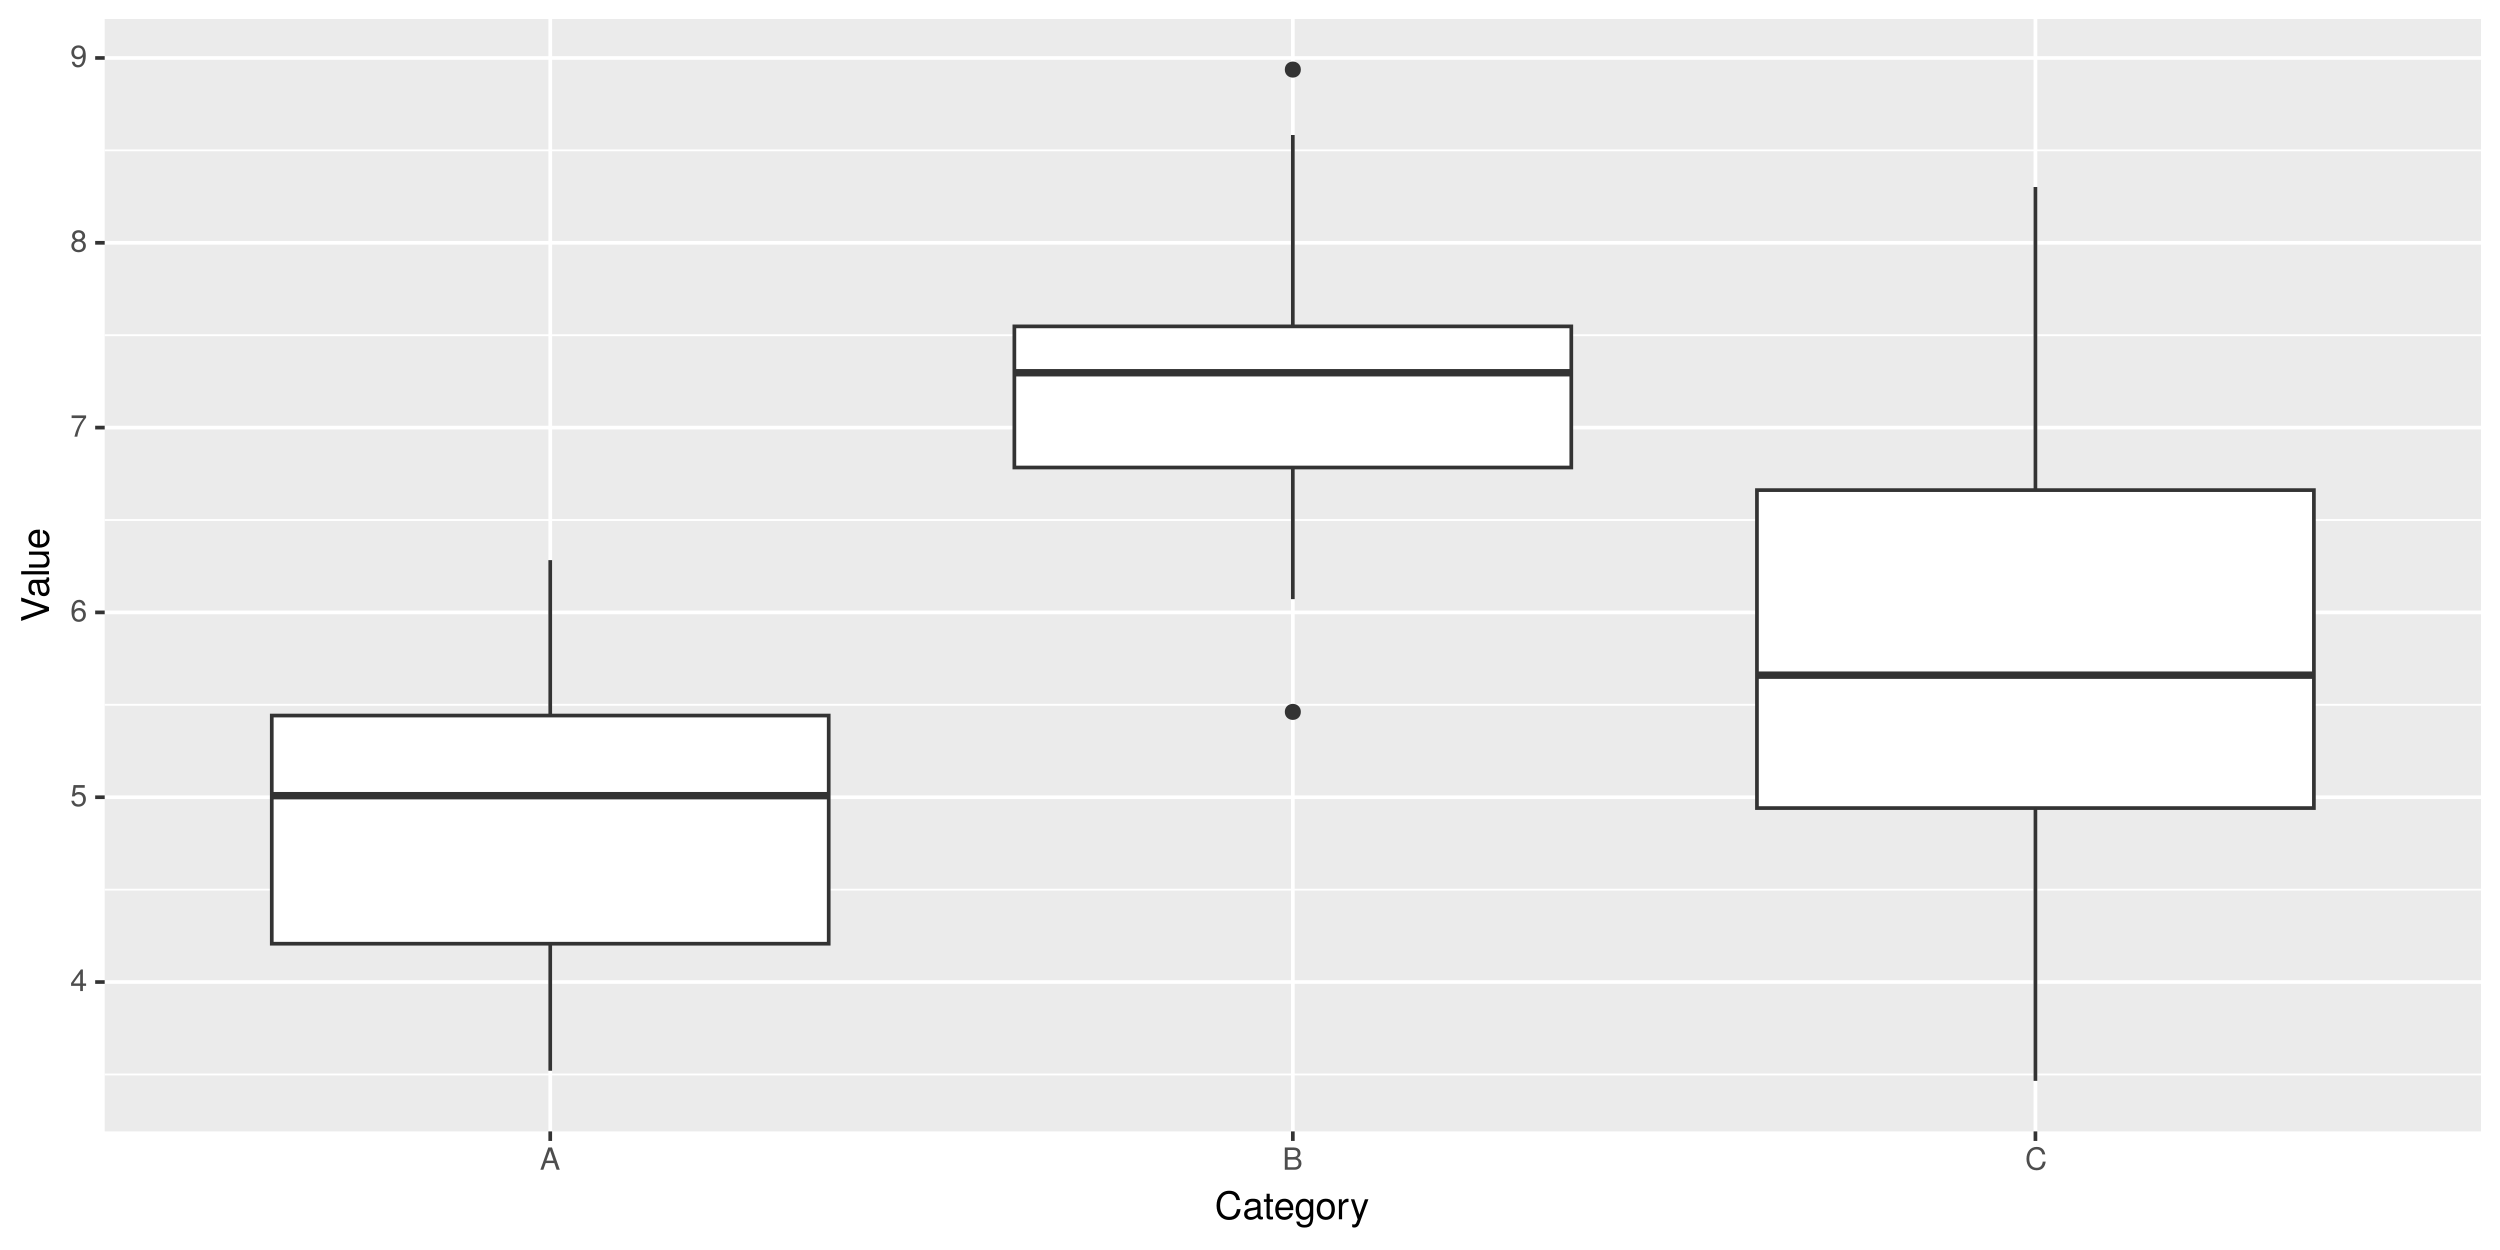
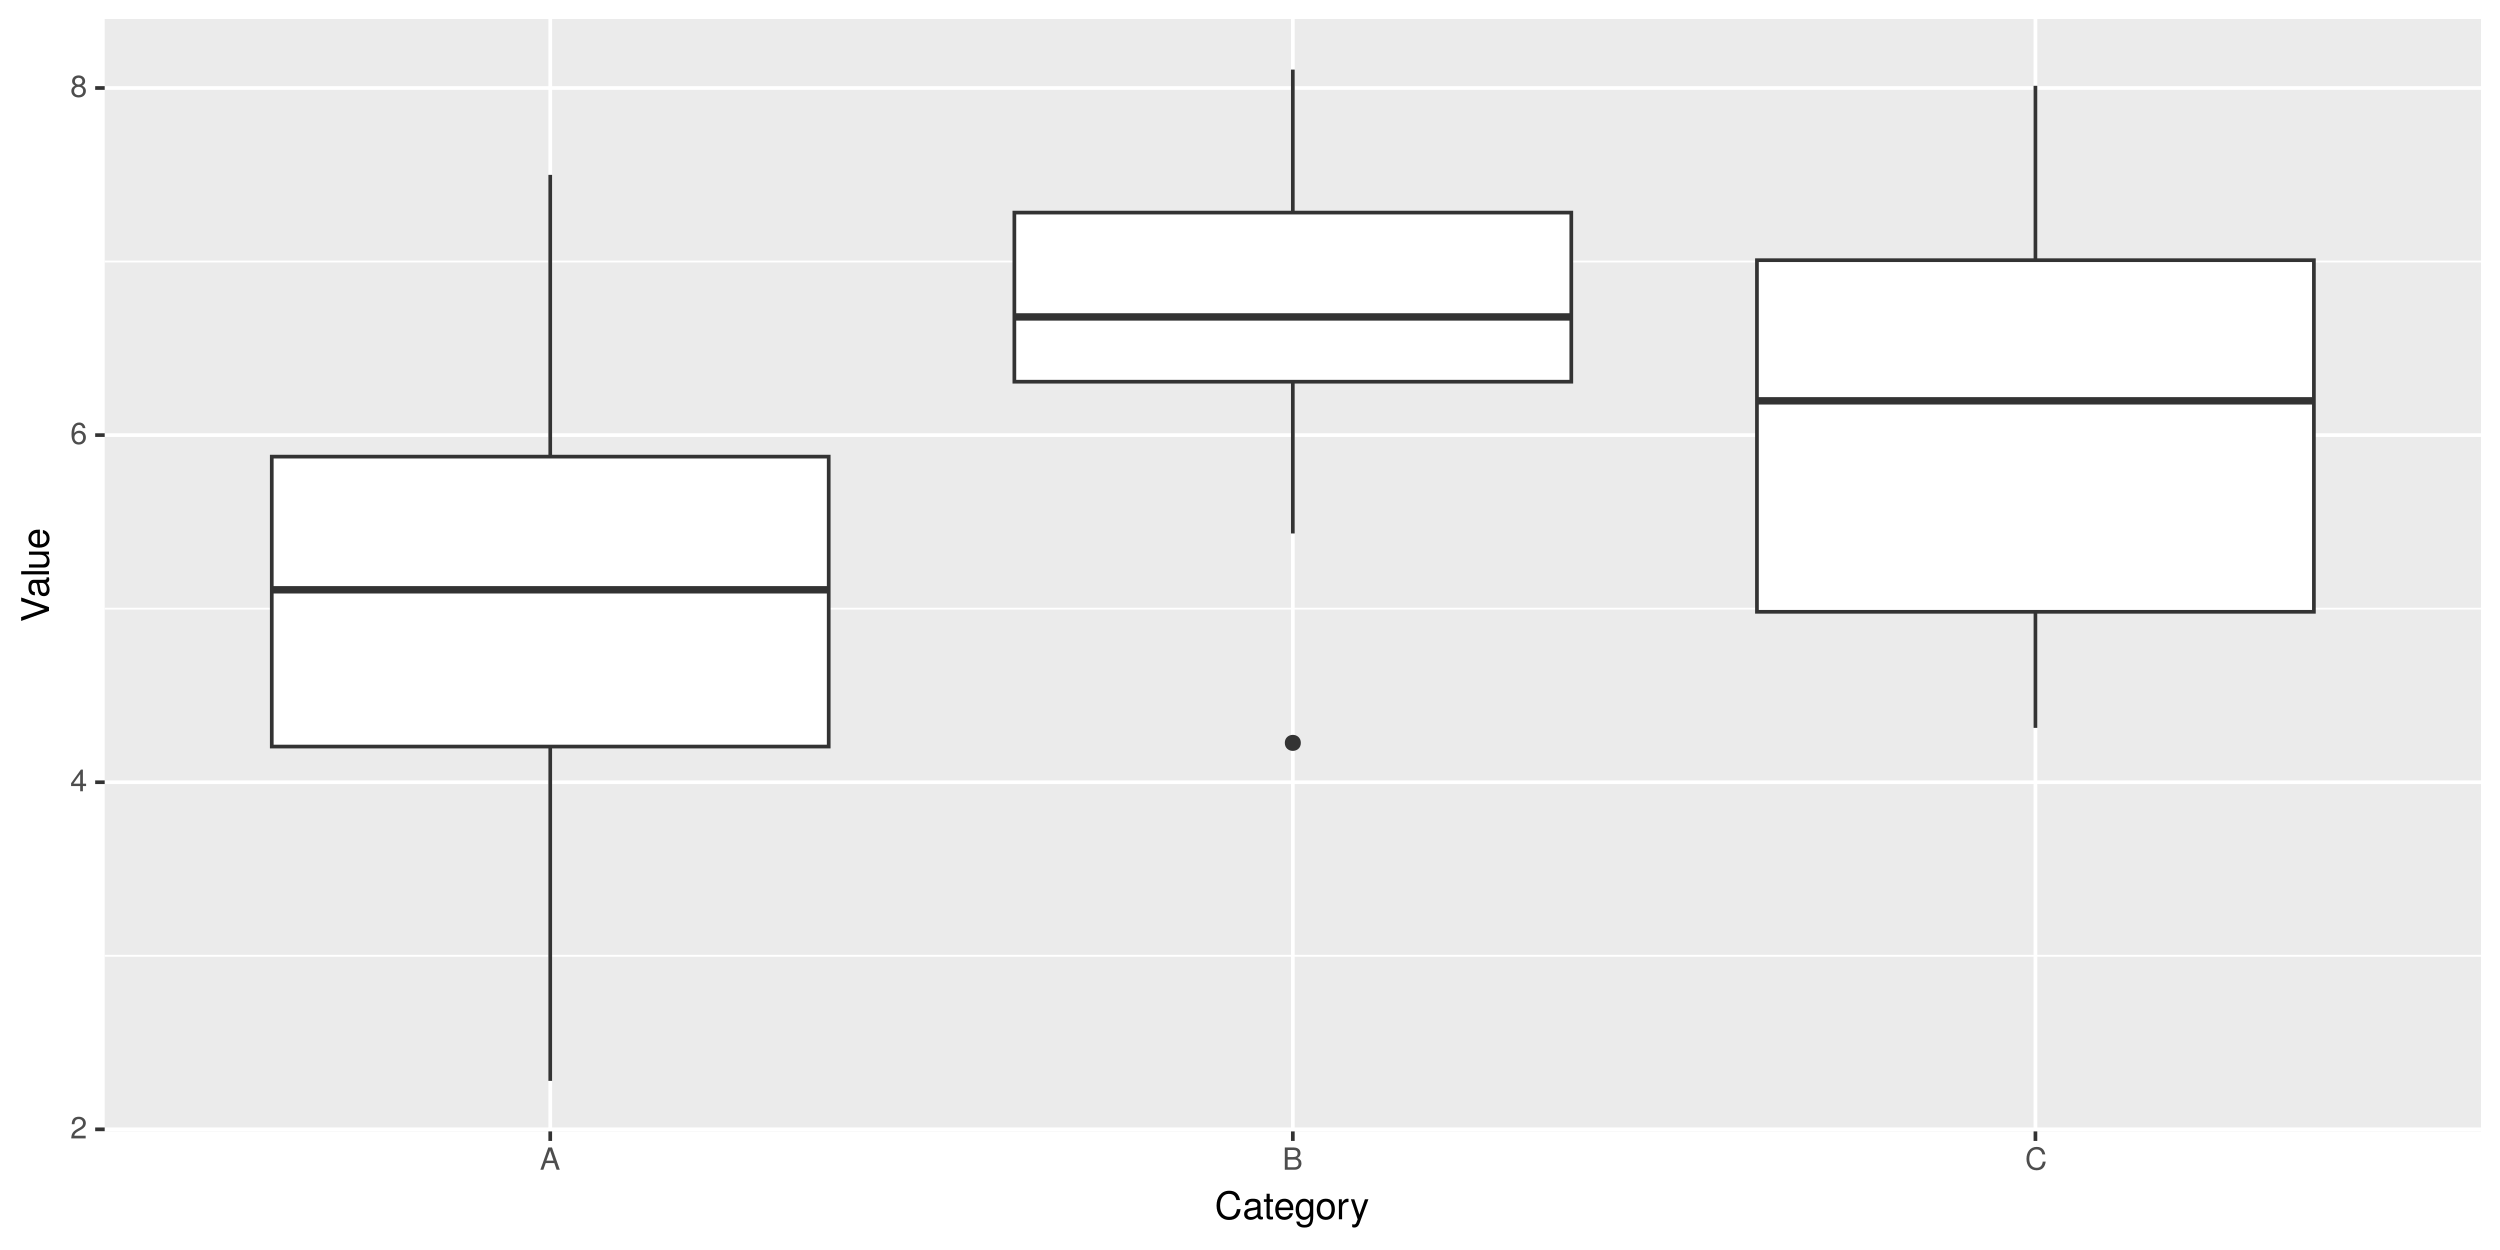
<svg xmlns="http://www.w3.org/2000/svg" xmlns:xlink="http://www.w3.org/1999/xlink" width="720" height="360" viewBox="0 0 720 360">
  <defs>
    <g>
      <g id="glyph-0-0">
-         <path d="M 4.578 -1.5 L 4.578 -2.188 L 3.656 -2.188 L 3.656 -6.234 L 3.078 -6.234 L 0.25 -2.312 L 0.25 -1.5 L 2.875 -1.5 L 2.875 0 L 3.656 0 L 3.656 -1.5 Z M 2.875 -2.188 L 0.922 -2.188 L 2.875 -4.922 Z M 2.875 -2.188 " />
+         <path d="M 4.5 -4.406 C 4.5 -5.469 3.672 -6.234 2.5 -6.234 C 1.219 -6.234 0.484 -5.594 0.438 -4.078 L 1.219 -4.078 C 1.281 -5.125 1.703 -5.562 2.469 -5.562 C 3.172 -5.562 3.703 -5.062 3.703 -4.391 C 3.703 -3.891 3.406 -3.469 2.859 -3.156 L 2.047 -2.703 C 0.75 -1.969 0.375 -1.375 0.297 0 L 4.453 0 L 4.453 -0.766 L 1.172 -0.766 C 1.25 -1.281 1.531 -1.594 2.297 -2.047 L 3.172 -2.531 C 4.047 -2.984 4.5 -3.641 4.5 -4.406 Z M 4.5 -4.406 " />
      </g>
      <g id="glyph-0-1">
-         <path d="M 4.516 -2.062 C 4.516 -3.297 3.688 -4.109 2.5 -4.109 C 2.062 -4.109 1.703 -4 1.344 -3.734 L 1.594 -5.344 L 4.188 -5.344 L 4.188 -6.109 L 0.969 -6.109 L 0.5 -2.844 L 1.219 -2.844 C 1.578 -3.266 1.875 -3.422 2.359 -3.422 C 3.188 -3.422 3.719 -2.891 3.719 -1.969 C 3.719 -1.062 3.203 -0.547 2.359 -0.547 C 1.688 -0.547 1.266 -0.891 1.078 -1.594 L 0.312 -1.594 C 0.562 -0.359 1.266 0.125 2.375 0.125 C 3.641 0.125 4.516 -0.75 4.516 -2.062 Z M 4.516 -2.062 " />
+         <path d="M 4.578 -1.5 L 4.578 -2.188 L 3.656 -2.188 L 3.656 -6.234 L 3.078 -6.234 L 0.25 -2.312 L 0.25 -1.5 L 2.875 -1.5 L 2.875 0 L 3.656 0 L 3.656 -1.5 Z M 2.875 -2.188 L 0.922 -2.188 L 2.875 -4.922 Z M 2.875 -2.188 " />
      </g>
      <g id="glyph-0-2">
        <path d="M 4.516 -1.938 C 4.516 -3.094 3.719 -3.875 2.609 -3.875 C 1.984 -3.875 1.5 -3.641 1.172 -3.188 C 1.172 -4.703 1.672 -5.547 2.562 -5.547 C 3.109 -5.547 3.484 -5.203 3.609 -4.609 L 4.375 -4.609 C 4.234 -5.625 3.562 -6.234 2.609 -6.234 C 1.156 -6.234 0.375 -5.016 0.375 -2.844 C 0.375 -0.891 1.047 0.125 2.469 0.125 C 3.656 0.125 4.516 -0.719 4.516 -1.938 Z M 3.719 -1.875 C 3.719 -1.094 3.188 -0.547 2.484 -0.547 C 1.766 -0.547 1.219 -1.125 1.219 -1.922 C 1.219 -2.688 1.734 -3.188 2.5 -3.188 C 3.25 -3.188 3.719 -2.703 3.719 -1.875 Z M 3.719 -1.875 " />
      </g>
      <g id="glyph-0-3">
-         <path d="M 4.578 -5.453 L 4.578 -6.109 L 0.406 -6.109 L 0.406 -5.344 L 3.781 -5.344 C 2.531 -3.781 1.656 -1.953 1.219 0 L 2.047 0 C 2.391 -2.016 3.266 -3.891 4.578 -5.453 Z M 4.578 -5.453 " />
+         <path d="M 4.516 -1.766 C 4.516 -2.453 4.156 -2.938 3.438 -3.281 C 4.078 -3.672 4.297 -3.984 4.297 -4.578 C 4.297 -5.547 3.531 -6.234 2.422 -6.234 C 1.312 -6.234 0.547 -5.547 0.547 -4.578 C 0.547 -4 0.75 -3.672 1.391 -3.281 C 0.672 -2.938 0.328 -2.453 0.328 -1.766 C 0.328 -0.625 1.188 0.125 2.422 0.125 C 3.656 0.125 4.516 -0.625 4.516 -1.766 Z M 3.5 -4.562 C 3.5 -3.969 3.062 -3.594 2.422 -3.594 C 1.766 -3.594 1.344 -3.969 1.344 -4.562 C 1.344 -5.156 1.766 -5.547 2.422 -5.547 C 3.078 -5.547 3.5 -5.156 3.5 -4.562 Z M 3.719 -1.75 C 3.719 -1.016 3.188 -0.547 2.406 -0.547 C 1.641 -0.547 1.125 -1.016 1.125 -1.75 C 1.125 -2.484 1.641 -2.938 2.422 -2.938 C 3.188 -2.938 3.719 -2.484 3.719 -1.75 Z M 3.719 -1.75 " />
      </g>
      <g id="glyph-0-4">
-         <path d="M 4.516 -1.766 C 4.516 -2.453 4.156 -2.938 3.438 -3.281 C 4.078 -3.672 4.297 -3.984 4.297 -4.578 C 4.297 -5.547 3.531 -6.234 2.422 -6.234 C 1.312 -6.234 0.547 -5.547 0.547 -4.578 C 0.547 -4 0.75 -3.672 1.391 -3.281 C 0.672 -2.938 0.328 -2.453 0.328 -1.766 C 0.328 -0.625 1.188 0.125 2.422 0.125 C 3.656 0.125 4.516 -0.625 4.516 -1.766 Z M 3.5 -4.562 C 3.5 -3.969 3.062 -3.594 2.422 -3.594 C 1.766 -3.594 1.344 -3.969 1.344 -4.562 C 1.344 -5.156 1.766 -5.547 2.422 -5.547 C 3.078 -5.547 3.5 -5.156 3.5 -4.562 Z M 3.719 -1.75 C 3.719 -1.016 3.188 -0.547 2.406 -0.547 C 1.641 -0.547 1.125 -1.016 1.125 -1.75 C 1.125 -2.484 1.641 -2.938 2.422 -2.938 C 3.188 -2.938 3.719 -2.484 3.719 -1.75 Z M 3.719 -1.75 " />
+         <path d="M 5.75 0 L 3.5 -6.406 L 2.438 -6.406 L 0.156 0 L 1.016 0 L 1.703 -1.922 L 4.172 -1.922 L 4.828 0 Z M 3.938 -2.609 L 1.906 -2.609 L 2.953 -5.531 Z M 3.938 -2.609 " />
      </g>
      <g id="glyph-0-5">
-         <path d="M 4.484 -3.266 C 4.484 -5.219 3.797 -6.234 2.375 -6.234 C 1.188 -6.234 0.328 -5.391 0.328 -4.172 C 0.328 -3.016 1.125 -2.219 2.25 -2.219 C 2.844 -2.219 3.266 -2.438 3.672 -2.922 C 3.672 -1.406 3.172 -0.547 2.281 -0.547 C 1.734 -0.547 1.359 -0.891 1.234 -1.5 L 0.469 -1.5 C 0.609 -0.469 1.281 0.125 2.234 0.125 C 3.688 0.125 4.484 -1.109 4.484 -3.266 Z M 3.641 -4.188 C 3.641 -3.422 3.094 -2.906 2.344 -2.906 C 1.594 -2.906 1.125 -3.391 1.125 -4.234 C 1.125 -5.016 1.656 -5.562 2.359 -5.562 C 3.094 -5.562 3.641 -5 3.641 -4.188 Z M 3.641 -4.188 " />
+         <path d="M 5.484 -1.828 C 5.484 -2.609 5.125 -3.062 4.312 -3.391 C 4.891 -3.656 5.203 -4.141 5.203 -4.781 C 5.203 -5.719 4.516 -6.406 3.297 -6.406 L 0.688 -6.406 L 0.688 0 L 3.594 0 C 4.734 0 5.484 -0.781 5.484 -1.828 Z M 4.375 -4.672 C 4.375 -4.016 4 -3.656 3.094 -3.656 L 1.516 -3.656 L 1.516 -5.688 L 3.094 -5.688 C 4 -5.688 4.375 -5.328 4.375 -4.672 Z M 4.656 -1.828 C 4.656 -1.203 4.281 -0.719 3.516 -0.719 L 1.516 -0.719 L 1.516 -2.922 L 3.516 -2.922 C 4.281 -2.922 4.656 -2.453 4.656 -1.828 Z M 4.656 -1.828 " />
      </g>
      <g id="glyph-0-6">
-         <path d="M 5.75 0 L 3.5 -6.406 L 2.438 -6.406 L 0.156 0 L 1.016 0 L 1.703 -1.922 L 4.172 -1.922 L 4.828 0 Z M 3.938 -2.609 L 1.906 -2.609 L 2.953 -5.531 Z M 3.938 -2.609 " />
-       </g>
-       <g id="glyph-0-7">
-         <path d="M 5.484 -1.828 C 5.484 -2.609 5.125 -3.062 4.312 -3.391 C 4.891 -3.656 5.203 -4.141 5.203 -4.781 C 5.203 -5.719 4.516 -6.406 3.297 -6.406 L 0.688 -6.406 L 0.688 0 L 3.594 0 C 4.734 0 5.484 -0.781 5.484 -1.828 Z M 4.375 -4.672 C 4.375 -4.016 4 -3.656 3.094 -3.656 L 1.516 -3.656 L 1.516 -5.688 L 3.094 -5.688 C 4 -5.688 4.375 -5.328 4.375 -4.672 Z M 4.656 -1.828 C 4.656 -1.203 4.281 -0.719 3.516 -0.719 L 1.516 -0.719 L 1.516 -2.922 L 3.516 -2.922 C 4.281 -2.922 4.656 -2.453 4.656 -1.828 Z M 4.656 -1.828 " />
-       </g>
-       <g id="glyph-0-8">
        <path d="M 5.953 -2.344 L 5.109 -2.344 C 4.922 -1.125 4.406 -0.562 3.328 -0.562 C 2.047 -0.562 1.234 -1.547 1.234 -3.141 C 1.234 -4.781 2.016 -5.844 3.25 -5.844 C 4.25 -5.844 4.781 -5.406 4.984 -4.422 L 5.828 -4.422 C 5.562 -5.828 4.766 -6.578 3.359 -6.578 C 1.406 -6.578 0.422 -5 0.422 -3.125 C 0.422 -1.266 1.438 0.156 3.312 0.156 C 4.875 0.156 5.766 -0.672 5.953 -2.344 Z M 5.953 -2.344 " />
      </g>
      <g id="glyph-1-0">
        <path d="M 7.453 -2.922 L 6.391 -2.922 C 6.156 -1.406 5.516 -0.703 4.156 -0.703 C 2.562 -0.703 1.547 -1.922 1.547 -3.922 C 1.547 -5.984 2.516 -7.312 4.062 -7.312 C 5.328 -7.312 5.984 -6.75 6.234 -5.531 L 7.281 -5.531 C 6.969 -7.297 5.953 -8.219 4.188 -8.219 C 1.766 -8.219 0.531 -6.266 0.531 -3.922 C 0.531 -1.578 1.797 0.203 4.141 0.203 C 6.109 0.203 7.203 -0.844 7.453 -2.922 Z M 7.453 -2.922 " />
      </g>
      <g id="glyph-1-1">
        <path d="M 5.891 -0.016 L 5.891 -0.719 C 5.781 -0.688 5.734 -0.688 5.688 -0.688 C 5.375 -0.688 5.188 -0.859 5.188 -1.141 L 5.188 -4.359 C 5.188 -5.375 4.438 -5.922 3.031 -5.922 C 1.625 -5.922 0.766 -5.391 0.719 -4.062 L 1.641 -4.062 C 1.719 -4.766 2.141 -5.078 2.984 -5.078 C 3.812 -5.078 4.281 -4.781 4.281 -4.219 L 4.281 -3.984 C 4.281 -3.594 4.047 -3.438 3.328 -3.344 C 2.031 -3.172 1.828 -3.141 1.469 -2.984 C 0.797 -2.719 0.469 -2.203 0.469 -1.5 C 0.469 -0.453 1.188 0.172 2.359 0.172 C 3.094 0.172 3.812 -0.141 4.312 -0.688 C 4.406 -0.234 4.812 0.078 5.266 0.078 C 5.438 0.078 5.594 0.062 5.891 -0.016 Z M 4.281 -1.984 C 4.281 -1.172 3.438 -0.641 2.547 -0.641 C 1.844 -0.641 1.422 -0.891 1.422 -1.516 C 1.422 -2.125 1.828 -2.391 2.812 -2.531 C 3.766 -2.656 3.969 -2.703 4.281 -2.844 Z M 4.281 -1.984 " />
      </g>
      <g id="glyph-1-2">
        <path d="M 2.797 0 L 2.797 -0.766 C 2.672 -0.734 2.531 -0.719 2.359 -0.719 C 1.953 -0.719 1.844 -0.844 1.844 -1.25 L 1.844 -5.016 L 2.797 -5.016 L 2.797 -5.766 L 1.844 -5.766 L 1.844 -7.344 L 0.938 -7.344 L 0.938 -5.766 L 0.156 -5.766 L 0.156 -5.016 L 0.938 -5.016 L 0.938 -0.844 C 0.938 -0.25 1.328 0.078 2.047 0.078 C 2.266 0.078 2.484 0.062 2.797 0 Z M 2.797 0 " />
      </g>
      <g id="glyph-1-3">
        <path d="M 5.641 -2.625 C 5.641 -3.453 5.578 -3.984 5.406 -4.406 C 5.031 -5.359 4.156 -5.922 3.078 -5.922 C 1.469 -5.922 0.438 -4.734 0.438 -2.844 C 0.438 -0.953 1.438 0.172 3.062 0.172 C 4.375 0.172 5.297 -0.578 5.516 -1.75 L 4.594 -1.75 C 4.344 -0.984 3.828 -0.688 3.094 -0.688 C 2.141 -0.688 1.422 -1.297 1.391 -2.625 Z M 4.656 -3.438 C 4.656 -3.438 4.656 -3.391 4.656 -3.359 L 1.422 -3.359 C 1.5 -4.391 2.141 -5.078 3.062 -5.078 C 3.969 -5.078 4.656 -4.328 4.656 -3.438 Z M 4.656 -3.438 " />
      </g>
      <g id="glyph-1-4">
        <path d="M 5.375 -0.953 L 5.375 -5.766 L 4.531 -5.766 L 4.531 -4.922 C 4.062 -5.609 3.516 -5.922 2.766 -5.922 C 1.312 -5.922 0.312 -4.703 0.312 -2.828 C 0.312 -1.016 1.344 0.172 2.688 0.172 C 3.422 0.172 3.922 -0.141 4.531 -0.875 L 4.531 -0.484 C 4.531 1.047 3.906 1.625 2.844 1.625 C 2.109 1.625 1.547 1.359 1.438 0.656 L 0.5 0.656 C 0.609 1.75 1.453 2.391 2.812 2.391 C 4.609 2.391 5.375 1.594 5.375 -0.953 Z M 4.438 -2.844 C 4.438 -1.469 3.844 -0.688 2.875 -0.688 C 1.875 -0.688 1.281 -1.484 1.281 -2.875 C 1.281 -4.266 1.891 -5.078 2.875 -5.078 C 3.859 -5.078 4.438 -4.25 4.438 -2.844 Z M 4.438 -2.844 " />
      </g>
      <g id="glyph-1-5">
        <path d="M 5.609 -2.844 C 5.609 -4.828 4.656 -5.922 2.984 -5.922 C 1.375 -5.922 0.391 -4.812 0.391 -2.875 C 0.391 -0.953 1.359 0.172 3 0.172 C 4.625 0.172 5.609 -0.953 5.609 -2.844 Z M 4.656 -2.844 C 4.656 -1.5 4.016 -0.688 3 -0.688 C 1.984 -0.688 1.359 -1.484 1.359 -2.875 C 1.359 -4.266 1.984 -5.078 3 -5.078 C 4.031 -5.078 4.656 -4.281 4.656 -2.844 Z M 4.656 -2.844 " />
      </g>
      <g id="glyph-1-6">
        <path d="M 3.531 -4.969 L 3.531 -5.891 C 3.375 -5.922 3.297 -5.922 3.172 -5.922 C 2.578 -5.922 2.141 -5.578 1.609 -4.719 L 1.609 -5.766 L 0.766 -5.766 L 0.766 0 L 1.688 0 L 1.688 -2.984 C 1.688 -4.297 2.109 -4.938 3.531 -4.969 Z M 3.531 -4.969 " />
      </g>
      <g id="glyph-1-7">
        <path d="M 5.266 -5.766 L 4.266 -5.766 L 2.672 -1.281 L 1.203 -5.766 L 0.219 -5.766 L 2.172 0.016 L 1.812 0.938 C 1.656 1.344 1.469 1.5 1.078 1.5 C 0.953 1.5 0.797 1.469 0.594 1.438 L 0.594 2.25 C 0.781 2.359 0.969 2.391 1.203 2.391 C 1.859 2.391 2.391 2.031 2.688 1.203 Z M 5.266 -5.766 " />
      </g>
      <g id="glyph-2-0">
        <path d="M -8.016 -7.094 L -8.016 -6 L -1.234 -3.781 L -8.016 -1.438 L -8.016 -0.328 L 0 -3.219 L 0 -4.312 Z M -8.016 -7.094 " />
      </g>
      <g id="glyph-2-1">
        <path d="M -0.016 -5.891 L -0.719 -5.891 C -0.688 -5.781 -0.688 -5.734 -0.688 -5.688 C -0.688 -5.375 -0.859 -5.188 -1.141 -5.188 L -4.359 -5.188 C -5.375 -5.188 -5.922 -4.438 -5.922 -3.031 C -5.922 -1.625 -5.391 -0.766 -4.062 -0.719 L -4.062 -1.641 C -4.766 -1.719 -5.078 -2.141 -5.078 -2.984 C -5.078 -3.812 -4.781 -4.281 -4.219 -4.281 L -3.984 -4.281 C -3.594 -4.281 -3.438 -4.047 -3.344 -3.328 C -3.172 -2.031 -3.141 -1.828 -2.984 -1.469 C -2.719 -0.797 -2.203 -0.469 -1.5 -0.469 C -0.453 -0.469 0.172 -1.188 0.172 -2.359 C 0.172 -3.094 -0.141 -3.812 -0.688 -4.312 C -0.234 -4.406 0.078 -4.812 0.078 -5.266 C 0.078 -5.438 0.062 -5.594 -0.016 -5.891 Z M -1.984 -4.281 C -1.172 -4.281 -0.641 -3.438 -0.641 -2.547 C -0.641 -1.844 -0.891 -1.422 -1.516 -1.422 C -2.125 -1.422 -2.391 -1.828 -2.531 -2.812 C -2.656 -3.766 -2.703 -3.969 -2.844 -4.281 Z M -1.984 -4.281 " />
      </g>
      <g id="glyph-2-2">
        <path d="M 0 -1.656 L -8.016 -1.656 L -8.016 -0.75 L 0 -0.75 Z M 0 -1.656 " />
      </g>
      <g id="glyph-2-3">
        <path d="M 0 -5.297 L -5.766 -5.297 L -5.766 -4.391 L -2.578 -4.391 C -1.406 -4.391 -0.641 -3.766 -0.641 -2.812 C -0.641 -2.094 -1.078 -1.625 -1.766 -1.625 L -5.766 -1.625 L -5.766 -0.719 L -1.406 -0.719 C -0.453 -0.719 0.172 -1.438 0.172 -2.547 C 0.172 -3.406 -0.125 -3.938 -0.891 -4.484 L 0 -4.484 Z M 0 -5.297 " />
      </g>
      <g id="glyph-2-4">
        <path d="M -2.625 -5.641 C -3.453 -5.641 -3.984 -5.578 -4.406 -5.406 C -5.359 -5.031 -5.922 -4.156 -5.922 -3.078 C -5.922 -1.469 -4.734 -0.438 -2.844 -0.438 C -0.953 -0.438 0.172 -1.438 0.172 -3.062 C 0.172 -4.375 -0.578 -5.297 -1.75 -5.516 L -1.75 -4.594 C -0.984 -4.344 -0.688 -3.828 -0.688 -3.094 C -0.688 -2.141 -1.297 -1.422 -2.625 -1.391 Z M -3.438 -4.656 C -3.438 -4.656 -3.391 -4.656 -3.359 -4.656 L -3.359 -1.422 C -4.391 -1.5 -5.078 -2.141 -5.078 -3.062 C -5.078 -3.969 -4.328 -4.656 -3.438 -4.656 Z M -3.438 -4.656 " />
      </g>
    </g>
    <clipPath id="clip-0">
      <path clip-rule="nonzero" d="M 30.152 5.48 L 714.523 5.48 L 714.523 325.852 L 30.152 325.852 Z M 30.152 5.48 " />
    </clipPath>
    <clipPath id="clip-1">
-       <path clip-rule="nonzero" d="M 30.152 309 L 714.523 309 L 714.523 310 L 30.152 310 Z M 30.152 309 " />
+       <path clip-rule="nonzero" d="M 30.152 275 L 714.523 275 L 714.523 276 L 30.152 276 Z M 30.152 275 " />
    </clipPath>
    <clipPath id="clip-2">
-       <path clip-rule="nonzero" d="M 30.152 255 L 714.523 255 L 714.523 257 L 30.152 257 Z M 30.152 255 " />
+       <path clip-rule="nonzero" d="M 30.152 175 L 714.523 175 L 714.523 176 L 30.152 176 Z M 30.152 175 " />
    </clipPath>
    <clipPath id="clip-3">
-       <path clip-rule="nonzero" d="M 30.152 202 L 714.523 202 L 714.523 204 L 30.152 204 Z M 30.152 202 " />
+       <path clip-rule="nonzero" d="M 30.152 75 L 714.523 75 L 714.523 76 L 30.152 76 Z M 30.152 75 " />
    </clipPath>
    <clipPath id="clip-4">
-       <path clip-rule="nonzero" d="M 30.152 149 L 714.523 149 L 714.523 151 L 30.152 151 Z M 30.152 149 " />
+       <path clip-rule="nonzero" d="M 30.152 324 L 714.523 324 L 714.523 325.852 L 30.152 325.852 Z M 30.152 324 " />
    </clipPath>
    <clipPath id="clip-5">
-       <path clip-rule="nonzero" d="M 30.152 96 L 714.523 96 L 714.523 97 L 30.152 97 Z M 30.152 96 " />
+       <path clip-rule="nonzero" d="M 30.152 224 L 714.523 224 L 714.523 226 L 30.152 226 Z M 30.152 224 " />
    </clipPath>
    <clipPath id="clip-6">
-       <path clip-rule="nonzero" d="M 30.152 43 L 714.523 43 L 714.523 44 L 30.152 44 Z M 30.152 43 " />
+       <path clip-rule="nonzero" d="M 30.152 124 L 714.523 124 L 714.523 126 L 30.152 126 Z M 30.152 124 " />
    </clipPath>
    <clipPath id="clip-7">
-       <path clip-rule="nonzero" d="M 30.152 282 L 714.523 282 L 714.523 284 L 30.152 284 Z M 30.152 282 " />
+       <path clip-rule="nonzero" d="M 30.152 24 L 714.523 24 L 714.523 26 L 30.152 26 Z M 30.152 24 " />
    </clipPath>
    <clipPath id="clip-8">
-       <path clip-rule="nonzero" d="M 30.152 229 L 714.523 229 L 714.523 231 L 30.152 231 Z M 30.152 229 " />
+       <path clip-rule="nonzero" d="M 157 5.48 L 160 5.48 L 160 325.852 L 157 325.852 Z M 157 5.48 " />
    </clipPath>
    <clipPath id="clip-9">
-       <path clip-rule="nonzero" d="M 30.152 175 L 714.523 175 L 714.523 177 L 30.152 177 Z M 30.152 175 " />
+       <path clip-rule="nonzero" d="M 371 5.48 L 373 5.48 L 373 325.852 L 371 325.852 Z M 371 5.48 " />
    </clipPath>
    <clipPath id="clip-10">
-       <path clip-rule="nonzero" d="M 30.152 122 L 714.523 122 L 714.523 124 L 30.152 124 Z M 30.152 122 " />
-     </clipPath>
-     <clipPath id="clip-11">
-       <path clip-rule="nonzero" d="M 30.152 69 L 714.523 69 L 714.523 71 L 30.152 71 Z M 30.152 69 " />
-     </clipPath>
-     <clipPath id="clip-12">
-       <path clip-rule="nonzero" d="M 30.152 16 L 714.523 16 L 714.523 18 L 30.152 18 Z M 30.152 16 " />
-     </clipPath>
-     <clipPath id="clip-13">
-       <path clip-rule="nonzero" d="M 157 5.48 L 160 5.48 L 160 325.852 L 157 325.852 Z M 157 5.48 " />
-     </clipPath>
-     <clipPath id="clip-14">
-       <path clip-rule="nonzero" d="M 371 5.48 L 373 5.48 L 373 325.852 L 371 325.852 Z M 371 5.48 " />
-     </clipPath>
-     <clipPath id="clip-15">
      <path clip-rule="nonzero" d="M 585 5.48 L 587 5.48 L 587 325.852 L 585 325.852 Z M 585 5.48 " />
    </clipPath>
  </defs>
  <rect x="-72" y="-36" width="864" height="432" fill="rgb(100%, 100%, 100%)" fill-opacity="1" />
  <rect x="-72" y="-36" width="864" height="432" fill="rgb(100%, 100%, 100%)" fill-opacity="1" />
  <path fill="none" stroke-width="1.067" stroke-linecap="round" stroke-linejoin="round" stroke="rgb(100%, 100%, 100%)" stroke-opacity="1" stroke-miterlimit="10" d="M 0 360 L 720 360 L 720 0 L 0 0 Z M 0 360 " />
  <g clip-path="url(#clip-0)">
    <path fill-rule="nonzero" fill="rgb(92.157%, 92.157%, 92.157%)" fill-opacity="1" d="M 30.152 325.848 L 714.523 325.848 L 714.523 5.477 L 30.152 5.477 Z M 30.152 325.848 " />
  </g>
  <g clip-path="url(#clip-1)">
-     <path fill="none" stroke-width="0.533" stroke-linecap="butt" stroke-linejoin="round" stroke="rgb(100%, 100%, 100%)" stroke-opacity="1" stroke-miterlimit="10" d="M 30.152 309.441 L 714.52 309.441 " />
+     <path fill="none" stroke-width="0.533" stroke-linecap="butt" stroke-linejoin="round" stroke="rgb(100%, 100%, 100%)" stroke-opacity="1" stroke-miterlimit="10" d="M 30.152 275.266 L 714.52 275.266 " />
  </g>
  <g clip-path="url(#clip-2)">
-     <path fill="none" stroke-width="0.533" stroke-linecap="butt" stroke-linejoin="round" stroke="rgb(100%, 100%, 100%)" stroke-opacity="1" stroke-miterlimit="10" d="M 30.152 256.215 L 714.52 256.215 " />
+     <path fill="none" stroke-width="0.533" stroke-linecap="butt" stroke-linejoin="round" stroke="rgb(100%, 100%, 100%)" stroke-opacity="1" stroke-miterlimit="10" d="M 30.152 175.297 L 714.52 175.297 " />
  </g>
  <g clip-path="url(#clip-3)">
-     <path fill="none" stroke-width="0.533" stroke-linecap="butt" stroke-linejoin="round" stroke="rgb(100%, 100%, 100%)" stroke-opacity="1" stroke-miterlimit="10" d="M 30.152 202.988 L 714.52 202.988 " />
+     <path fill="none" stroke-width="0.533" stroke-linecap="butt" stroke-linejoin="round" stroke="rgb(100%, 100%, 100%)" stroke-opacity="1" stroke-miterlimit="10" d="M 30.152 75.328 L 714.52 75.328 " />
  </g>
  <g clip-path="url(#clip-4)">
-     <path fill="none" stroke-width="0.533" stroke-linecap="butt" stroke-linejoin="round" stroke="rgb(100%, 100%, 100%)" stroke-opacity="1" stroke-miterlimit="10" d="M 30.152 149.762 L 714.52 149.762 " />
+     <path fill="none" stroke-width="1.067" stroke-linecap="butt" stroke-linejoin="round" stroke="rgb(100%, 100%, 100%)" stroke-opacity="1" stroke-miterlimit="10" d="M 30.152 325.25 L 714.52 325.25 " />
  </g>
  <g clip-path="url(#clip-5)">
-     <path fill="none" stroke-width="0.533" stroke-linecap="butt" stroke-linejoin="round" stroke="rgb(100%, 100%, 100%)" stroke-opacity="1" stroke-miterlimit="10" d="M 30.152 96.535 L 714.52 96.535 " />
+     <path fill="none" stroke-width="1.067" stroke-linecap="butt" stroke-linejoin="round" stroke="rgb(100%, 100%, 100%)" stroke-opacity="1" stroke-miterlimit="10" d="M 30.152 225.281 L 714.52 225.281 " />
  </g>
  <g clip-path="url(#clip-6)">
-     <path fill="none" stroke-width="0.533" stroke-linecap="butt" stroke-linejoin="round" stroke="rgb(100%, 100%, 100%)" stroke-opacity="1" stroke-miterlimit="10" d="M 30.152 43.305 L 714.52 43.305 " />
+     <path fill="none" stroke-width="1.067" stroke-linecap="butt" stroke-linejoin="round" stroke="rgb(100%, 100%, 100%)" stroke-opacity="1" stroke-miterlimit="10" d="M 30.152 125.312 L 714.52 125.312 " />
  </g>
  <g clip-path="url(#clip-7)">
-     <path fill="none" stroke-width="1.067" stroke-linecap="butt" stroke-linejoin="round" stroke="rgb(100%, 100%, 100%)" stroke-opacity="1" stroke-miterlimit="10" d="M 30.152 282.828 L 714.52 282.828 " />
+     <path fill="none" stroke-width="1.067" stroke-linecap="butt" stroke-linejoin="round" stroke="rgb(100%, 100%, 100%)" stroke-opacity="1" stroke-miterlimit="10" d="M 30.152 25.344 L 714.52 25.344 " />
  </g>
  <g clip-path="url(#clip-8)">
-     <path fill="none" stroke-width="1.067" stroke-linecap="butt" stroke-linejoin="round" stroke="rgb(100%, 100%, 100%)" stroke-opacity="1" stroke-miterlimit="10" d="M 30.152 229.602 L 714.52 229.602 " />
+     <path fill="none" stroke-width="1.067" stroke-linecap="butt" stroke-linejoin="round" stroke="rgb(100%, 100%, 100%)" stroke-opacity="1" stroke-miterlimit="10" d="M 158.469 325.848 L 158.469 5.48 " />
  </g>
  <g clip-path="url(#clip-9)">
-     <path fill="none" stroke-width="1.067" stroke-linecap="butt" stroke-linejoin="round" stroke="rgb(100%, 100%, 100%)" stroke-opacity="1" stroke-miterlimit="10" d="M 30.152 176.375 L 714.52 176.375 " />
+     <path fill="none" stroke-width="1.067" stroke-linecap="butt" stroke-linejoin="round" stroke="rgb(100%, 100%, 100%)" stroke-opacity="1" stroke-miterlimit="10" d="M 372.336 325.848 L 372.336 5.48 " />
  </g>
  <g clip-path="url(#clip-10)">
-     <path fill="none" stroke-width="1.067" stroke-linecap="butt" stroke-linejoin="round" stroke="rgb(100%, 100%, 100%)" stroke-opacity="1" stroke-miterlimit="10" d="M 30.152 123.148 L 714.52 123.148 " />
-   </g>
-   <g clip-path="url(#clip-11)">
-     <path fill="none" stroke-width="1.067" stroke-linecap="butt" stroke-linejoin="round" stroke="rgb(100%, 100%, 100%)" stroke-opacity="1" stroke-miterlimit="10" d="M 30.152 69.922 L 714.52 69.922 " />
-   </g>
-   <g clip-path="url(#clip-12)">
-     <path fill="none" stroke-width="1.067" stroke-linecap="butt" stroke-linejoin="round" stroke="rgb(100%, 100%, 100%)" stroke-opacity="1" stroke-miterlimit="10" d="M 30.152 16.691 L 714.52 16.691 " />
-   </g>
-   <g clip-path="url(#clip-13)">
-     <path fill="none" stroke-width="1.067" stroke-linecap="butt" stroke-linejoin="round" stroke="rgb(100%, 100%, 100%)" stroke-opacity="1" stroke-miterlimit="10" d="M 158.469 325.848 L 158.469 5.48 " />
-   </g>
-   <g clip-path="url(#clip-14)">
-     <path fill="none" stroke-width="1.067" stroke-linecap="butt" stroke-linejoin="round" stroke="rgb(100%, 100%, 100%)" stroke-opacity="1" stroke-miterlimit="10" d="M 372.336 325.848 L 372.336 5.48 " />
-   </g>
-   <g clip-path="url(#clip-15)">
    <path fill="none" stroke-width="1.067" stroke-linecap="butt" stroke-linejoin="round" stroke="rgb(100%, 100%, 100%)" stroke-opacity="1" stroke-miterlimit="10" d="M 586.203 325.848 L 586.203 5.48 " />
  </g>
-   <path fill="none" stroke-width="1.067" stroke-linecap="butt" stroke-linejoin="round" stroke="rgb(20%, 20%, 20%)" stroke-opacity="1" stroke-miterlimit="10" d="M 158.469 206.078 L 158.469 161.324 " />
-   <path fill="none" stroke-width="1.067" stroke-linecap="butt" stroke-linejoin="round" stroke="rgb(20%, 20%, 20%)" stroke-opacity="1" stroke-miterlimit="10" d="M 158.469 271.789 L 158.469 308.379 " />
-   <path fill-rule="nonzero" fill="rgb(100%, 100%, 100%)" fill-opacity="1" stroke-width="1.067" stroke-linecap="butt" stroke-linejoin="miter" stroke="rgb(20%, 20%, 20%)" stroke-opacity="1" stroke-miterlimit="10" d="M 78.27 206.078 L 78.27 271.789 L 238.668 271.789 L 238.668 206.078 Z M 78.27 206.078 " />
-   <path fill="none" stroke-width="2.134" stroke-linecap="butt" stroke-linejoin="miter" stroke="rgb(20%, 20%, 20%)" stroke-opacity="1" stroke-miterlimit="10" d="M 78.27 229.156 L 238.668 229.156 " />
-   <path fill-rule="nonzero" fill="rgb(20%, 20%, 20%)" fill-opacity="1" stroke-width="0.709" stroke-linecap="round" stroke-linejoin="round" stroke="rgb(20%, 20%, 20%)" stroke-opacity="1" stroke-miterlimit="10" d="M 374.289 20.043 C 374.289 22.648 370.379 22.648 370.379 20.043 C 370.379 17.434 374.289 17.434 374.289 20.043 " />
-   <path fill-rule="nonzero" fill="rgb(20%, 20%, 20%)" fill-opacity="1" stroke-width="0.709" stroke-linecap="round" stroke-linejoin="round" stroke="rgb(20%, 20%, 20%)" stroke-opacity="1" stroke-miterlimit="10" d="M 374.289 205.023 C 374.289 207.633 370.379 207.633 370.379 205.023 C 370.379 202.418 374.289 202.418 374.289 205.023 " />
-   <path fill="none" stroke-width="1.067" stroke-linecap="butt" stroke-linejoin="round" stroke="rgb(20%, 20%, 20%)" stroke-opacity="1" stroke-miterlimit="10" d="M 372.336 93.996 L 372.336 38.879 " />
-   <path fill="none" stroke-width="1.067" stroke-linecap="butt" stroke-linejoin="round" stroke="rgb(20%, 20%, 20%)" stroke-opacity="1" stroke-miterlimit="10" d="M 372.336 134.641 L 372.336 172.547 " />
-   <path fill-rule="nonzero" fill="rgb(100%, 100%, 100%)" fill-opacity="1" stroke-width="1.067" stroke-linecap="butt" stroke-linejoin="miter" stroke="rgb(20%, 20%, 20%)" stroke-opacity="1" stroke-miterlimit="10" d="M 292.137 93.996 L 292.137 134.641 L 452.535 134.641 L 452.535 93.996 Z M 292.137 93.996 " />
-   <path fill="none" stroke-width="2.134" stroke-linecap="butt" stroke-linejoin="miter" stroke="rgb(20%, 20%, 20%)" stroke-opacity="1" stroke-miterlimit="10" d="M 292.137 107.352 L 452.535 107.352 " />
-   <path fill="none" stroke-width="1.067" stroke-linecap="butt" stroke-linejoin="round" stroke="rgb(20%, 20%, 20%)" stroke-opacity="1" stroke-miterlimit="10" d="M 586.203 141.152 L 586.203 53.859 " />
-   <path fill="none" stroke-width="1.067" stroke-linecap="butt" stroke-linejoin="round" stroke="rgb(20%, 20%, 20%)" stroke-opacity="1" stroke-miterlimit="10" d="M 586.203 232.723 L 586.203 311.285 " />
-   <path fill-rule="nonzero" fill="rgb(100%, 100%, 100%)" fill-opacity="1" stroke-width="1.067" stroke-linecap="butt" stroke-linejoin="miter" stroke="rgb(20%, 20%, 20%)" stroke-opacity="1" stroke-miterlimit="10" d="M 506 141.152 L 506 232.723 L 666.402 232.723 L 666.402 141.152 Z M 506 141.152 " />
-   <path fill="none" stroke-width="2.134" stroke-linecap="butt" stroke-linejoin="miter" stroke="rgb(20%, 20%, 20%)" stroke-opacity="1" stroke-miterlimit="10" d="M 506 194.449 L 666.402 194.449 " />
+   <path fill="none" stroke-width="1.067" stroke-linecap="butt" stroke-linejoin="round" stroke="rgb(20%, 20%, 20%)" stroke-opacity="1" stroke-miterlimit="10" d="M 158.469 131.508 L 158.469 50.367 " />
+   <path fill="none" stroke-width="1.067" stroke-linecap="butt" stroke-linejoin="round" stroke="rgb(20%, 20%, 20%)" stroke-opacity="1" stroke-miterlimit="10" d="M 158.469 215.008 L 158.469 311.285 " />
+   <path fill-rule="nonzero" fill="rgb(100%, 100%, 100%)" fill-opacity="1" stroke-width="1.067" stroke-linecap="butt" stroke-linejoin="miter" stroke="rgb(20%, 20%, 20%)" stroke-opacity="1" stroke-miterlimit="10" d="M 78.27 131.508 L 78.27 215.008 L 238.668 215.008 L 238.668 131.508 Z M 78.27 131.508 " />
+   <path fill="none" stroke-width="2.134" stroke-linecap="butt" stroke-linejoin="miter" stroke="rgb(20%, 20%, 20%)" stroke-opacity="1" stroke-miterlimit="10" d="M 78.27 169.863 L 238.668 169.863 " />
+   <path fill-rule="nonzero" fill="rgb(20%, 20%, 20%)" fill-opacity="1" stroke-width="0.709" stroke-linecap="round" stroke-linejoin="round" stroke="rgb(20%, 20%, 20%)" stroke-opacity="1" stroke-miterlimit="10" d="M 374.289 213.949 C 374.289 216.555 370.379 216.555 370.379 213.949 C 370.379 211.344 374.289 211.344 374.289 213.949 " />
+   <path fill="none" stroke-width="1.067" stroke-linecap="butt" stroke-linejoin="round" stroke="rgb(20%, 20%, 20%)" stroke-opacity="1" stroke-miterlimit="10" d="M 372.336 61.227 L 372.336 20.043 " />
+   <path fill="none" stroke-width="1.067" stroke-linecap="butt" stroke-linejoin="round" stroke="rgb(20%, 20%, 20%)" stroke-opacity="1" stroke-miterlimit="10" d="M 372.336 109.93 L 372.336 153.637 " />
+   <path fill-rule="nonzero" fill="rgb(100%, 100%, 100%)" fill-opacity="1" stroke-width="1.067" stroke-linecap="butt" stroke-linejoin="miter" stroke="rgb(20%, 20%, 20%)" stroke-opacity="1" stroke-miterlimit="10" d="M 292.137 61.227 L 292.137 109.93 L 452.535 109.93 L 452.535 61.227 Z M 292.137 61.227 " />
+   <path fill="none" stroke-width="2.134" stroke-linecap="butt" stroke-linejoin="miter" stroke="rgb(20%, 20%, 20%)" stroke-opacity="1" stroke-miterlimit="10" d="M 292.137 91.277 L 452.535 91.277 " />
+   <path fill="none" stroke-width="1.067" stroke-linecap="butt" stroke-linejoin="round" stroke="rgb(20%, 20%, 20%)" stroke-opacity="1" stroke-miterlimit="10" d="M 586.203 74.934 L 586.203 24.703 " />
+   <path fill="none" stroke-width="1.067" stroke-linecap="butt" stroke-linejoin="round" stroke="rgb(20%, 20%, 20%)" stroke-opacity="1" stroke-miterlimit="10" d="M 586.203 176.199 L 586.203 209.625 " />
+   <path fill-rule="nonzero" fill="rgb(100%, 100%, 100%)" fill-opacity="1" stroke-width="1.067" stroke-linecap="butt" stroke-linejoin="miter" stroke="rgb(20%, 20%, 20%)" stroke-opacity="1" stroke-miterlimit="10" d="M 506 74.934 L 506 176.199 L 666.402 176.199 L 666.402 74.934 Z M 506 74.934 " />
+   <path fill="none" stroke-width="2.134" stroke-linecap="butt" stroke-linejoin="miter" stroke="rgb(20%, 20%, 20%)" stroke-opacity="1" stroke-miterlimit="10" d="M 506 115.438 L 666.402 115.438 " />
  <g fill="rgb(30.196%, 30.196%, 30.196%)" fill-opacity="1">
-     <use xlink:href="#glyph-0-0" x="20.219" y="285.431" />
+     <use xlink:href="#glyph-0-0" x="20.219" y="327.853" />
  </g>
  <g fill="rgb(30.196%, 30.196%, 30.196%)" fill-opacity="1">
-     <use xlink:href="#glyph-0-1" x="20.219" y="232.204" />
+     <use xlink:href="#glyph-0-1" x="20.219" y="227.884" />
  </g>
  <g fill="rgb(30.196%, 30.196%, 30.196%)" fill-opacity="1">
-     <use xlink:href="#glyph-0-2" x="20.219" y="178.978" />
+     <use xlink:href="#glyph-0-2" x="20.219" y="127.915" />
  </g>
  <g fill="rgb(30.196%, 30.196%, 30.196%)" fill-opacity="1">
-     <use xlink:href="#glyph-0-3" x="20.219" y="125.751" />
+     <use xlink:href="#glyph-0-3" x="20.219" y="27.946" />
  </g>
-   <g fill="rgb(30.196%, 30.196%, 30.196%)" fill-opacity="1">
-     <use xlink:href="#glyph-0-4" x="20.219" y="72.524" />
-   </g>
-   <g fill="rgb(30.196%, 30.196%, 30.196%)" fill-opacity="1">
-     <use xlink:href="#glyph-0-5" x="20.219" y="19.294" />
-   </g>
-   <path fill="none" stroke-width="1.067" stroke-linecap="butt" stroke-linejoin="round" stroke="rgb(20%, 20%, 20%)" stroke-opacity="1" stroke-miterlimit="10" d="M 27.41 282.828 L 30.152 282.828 " />
-   <path fill="none" stroke-width="1.067" stroke-linecap="butt" stroke-linejoin="round" stroke="rgb(20%, 20%, 20%)" stroke-opacity="1" stroke-miterlimit="10" d="M 27.41 229.602 L 30.152 229.602 " />
-   <path fill="none" stroke-width="1.067" stroke-linecap="butt" stroke-linejoin="round" stroke="rgb(20%, 20%, 20%)" stroke-opacity="1" stroke-miterlimit="10" d="M 27.41 176.375 L 30.152 176.375 " />
-   <path fill="none" stroke-width="1.067" stroke-linecap="butt" stroke-linejoin="round" stroke="rgb(20%, 20%, 20%)" stroke-opacity="1" stroke-miterlimit="10" d="M 27.41 123.148 L 30.152 123.148 " />
-   <path fill="none" stroke-width="1.067" stroke-linecap="butt" stroke-linejoin="round" stroke="rgb(20%, 20%, 20%)" stroke-opacity="1" stroke-miterlimit="10" d="M 27.41 69.922 L 30.152 69.922 " />
-   <path fill="none" stroke-width="1.067" stroke-linecap="butt" stroke-linejoin="round" stroke="rgb(20%, 20%, 20%)" stroke-opacity="1" stroke-miterlimit="10" d="M 27.41 16.691 L 30.152 16.691 " />
+   <path fill="none" stroke-width="1.067" stroke-linecap="butt" stroke-linejoin="round" stroke="rgb(20%, 20%, 20%)" stroke-opacity="1" stroke-miterlimit="10" d="M 27.41 325.25 L 30.152 325.25 " />
+   <path fill="none" stroke-width="1.067" stroke-linecap="butt" stroke-linejoin="round" stroke="rgb(20%, 20%, 20%)" stroke-opacity="1" stroke-miterlimit="10" d="M 27.41 225.281 L 30.152 225.281 " />
+   <path fill="none" stroke-width="1.067" stroke-linecap="butt" stroke-linejoin="round" stroke="rgb(20%, 20%, 20%)" stroke-opacity="1" stroke-miterlimit="10" d="M 27.41 125.312 L 30.152 125.312 " />
+   <path fill="none" stroke-width="1.067" stroke-linecap="butt" stroke-linejoin="round" stroke="rgb(20%, 20%, 20%)" stroke-opacity="1" stroke-miterlimit="10" d="M 27.41 25.344 L 30.152 25.344 " />
  <path fill="none" stroke-width="1.067" stroke-linecap="butt" stroke-linejoin="round" stroke="rgb(20%, 20%, 20%)" stroke-opacity="1" stroke-miterlimit="10" d="M 158.469 328.59 L 158.469 325.848 " />
  <path fill="none" stroke-width="1.067" stroke-linecap="butt" stroke-linejoin="round" stroke="rgb(20%, 20%, 20%)" stroke-opacity="1" stroke-miterlimit="10" d="M 372.336 328.59 L 372.336 325.848 " />
  <path fill="none" stroke-width="1.067" stroke-linecap="butt" stroke-linejoin="round" stroke="rgb(20%, 20%, 20%)" stroke-opacity="1" stroke-miterlimit="10" d="M 586.203 328.59 L 586.203 325.848 " />
  <g fill="rgb(30.196%, 30.196%, 30.196%)" fill-opacity="1">
-     <use xlink:href="#glyph-0-6" x="155.469" y="336.884" />
+     <use xlink:href="#glyph-0-4" x="155.469" y="336.884" />
  </g>
  <g fill="rgb(30.196%, 30.196%, 30.196%)" fill-opacity="1">
-     <use xlink:href="#glyph-0-7" x="369.336" y="336.884" />
+     <use xlink:href="#glyph-0-5" x="369.336" y="336.884" />
  </g>
  <g fill="rgb(30.196%, 30.196%, 30.196%)" fill-opacity="1">
-     <use xlink:href="#glyph-0-8" x="583.203" y="336.884" />
+     <use xlink:href="#glyph-0-6" x="583.203" y="336.884" />
  </g>
  <g fill="rgb(0%, 0%, 0%)" fill-opacity="1">
    <use xlink:href="#glyph-1-0" x="349.836" y="351.147" />
    <use xlink:href="#glyph-1-1" x="357.836" y="351.147" />
    <use xlink:href="#glyph-1-2" x="363.836" y="351.147" />
    <use xlink:href="#glyph-1-3" x="366.836" y="351.147" />
    <use xlink:href="#glyph-1-4" x="372.836" y="351.147" />
    <use xlink:href="#glyph-1-5" x="378.836" y="351.147" />
    <use xlink:href="#glyph-1-6" x="384.836" y="351.147" />
    <use xlink:href="#glyph-1-7" x="388.836" y="351.147" />
  </g>
  <g fill="rgb(0%, 0%, 0%)" fill-opacity="1">
    <use xlink:href="#glyph-2-0" x="14.108" y="179.164" />
    <use xlink:href="#glyph-2-1" x="14.108" y="172.164" />
    <use xlink:href="#glyph-2-2" x="14.108" y="166.164" />
    <use xlink:href="#glyph-2-3" x="14.108" y="164.164" />
    <use xlink:href="#glyph-2-4" x="14.108" y="158.164" />
  </g>
</svg>
